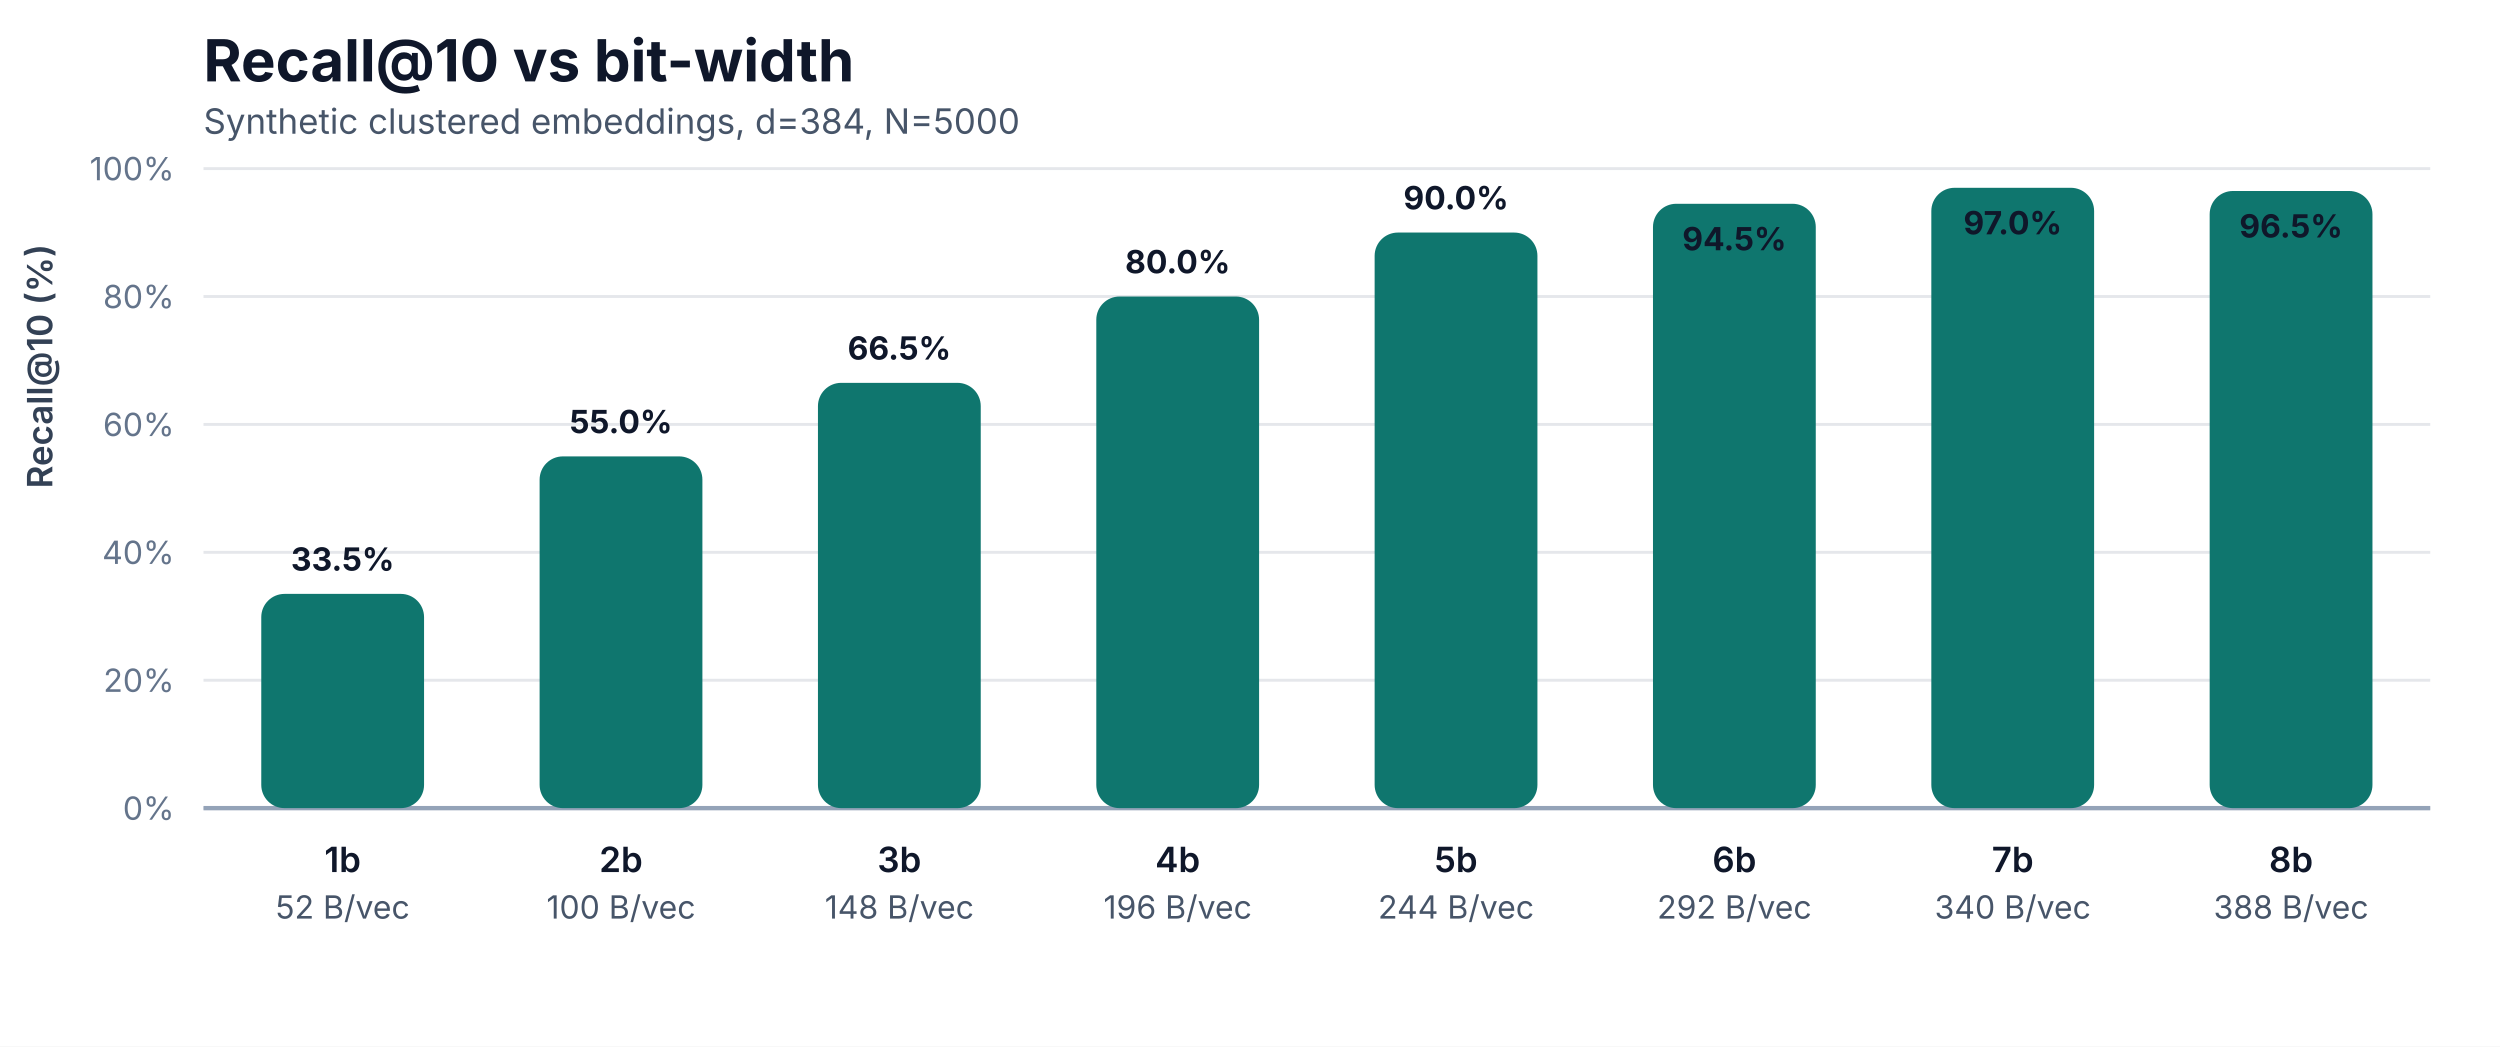
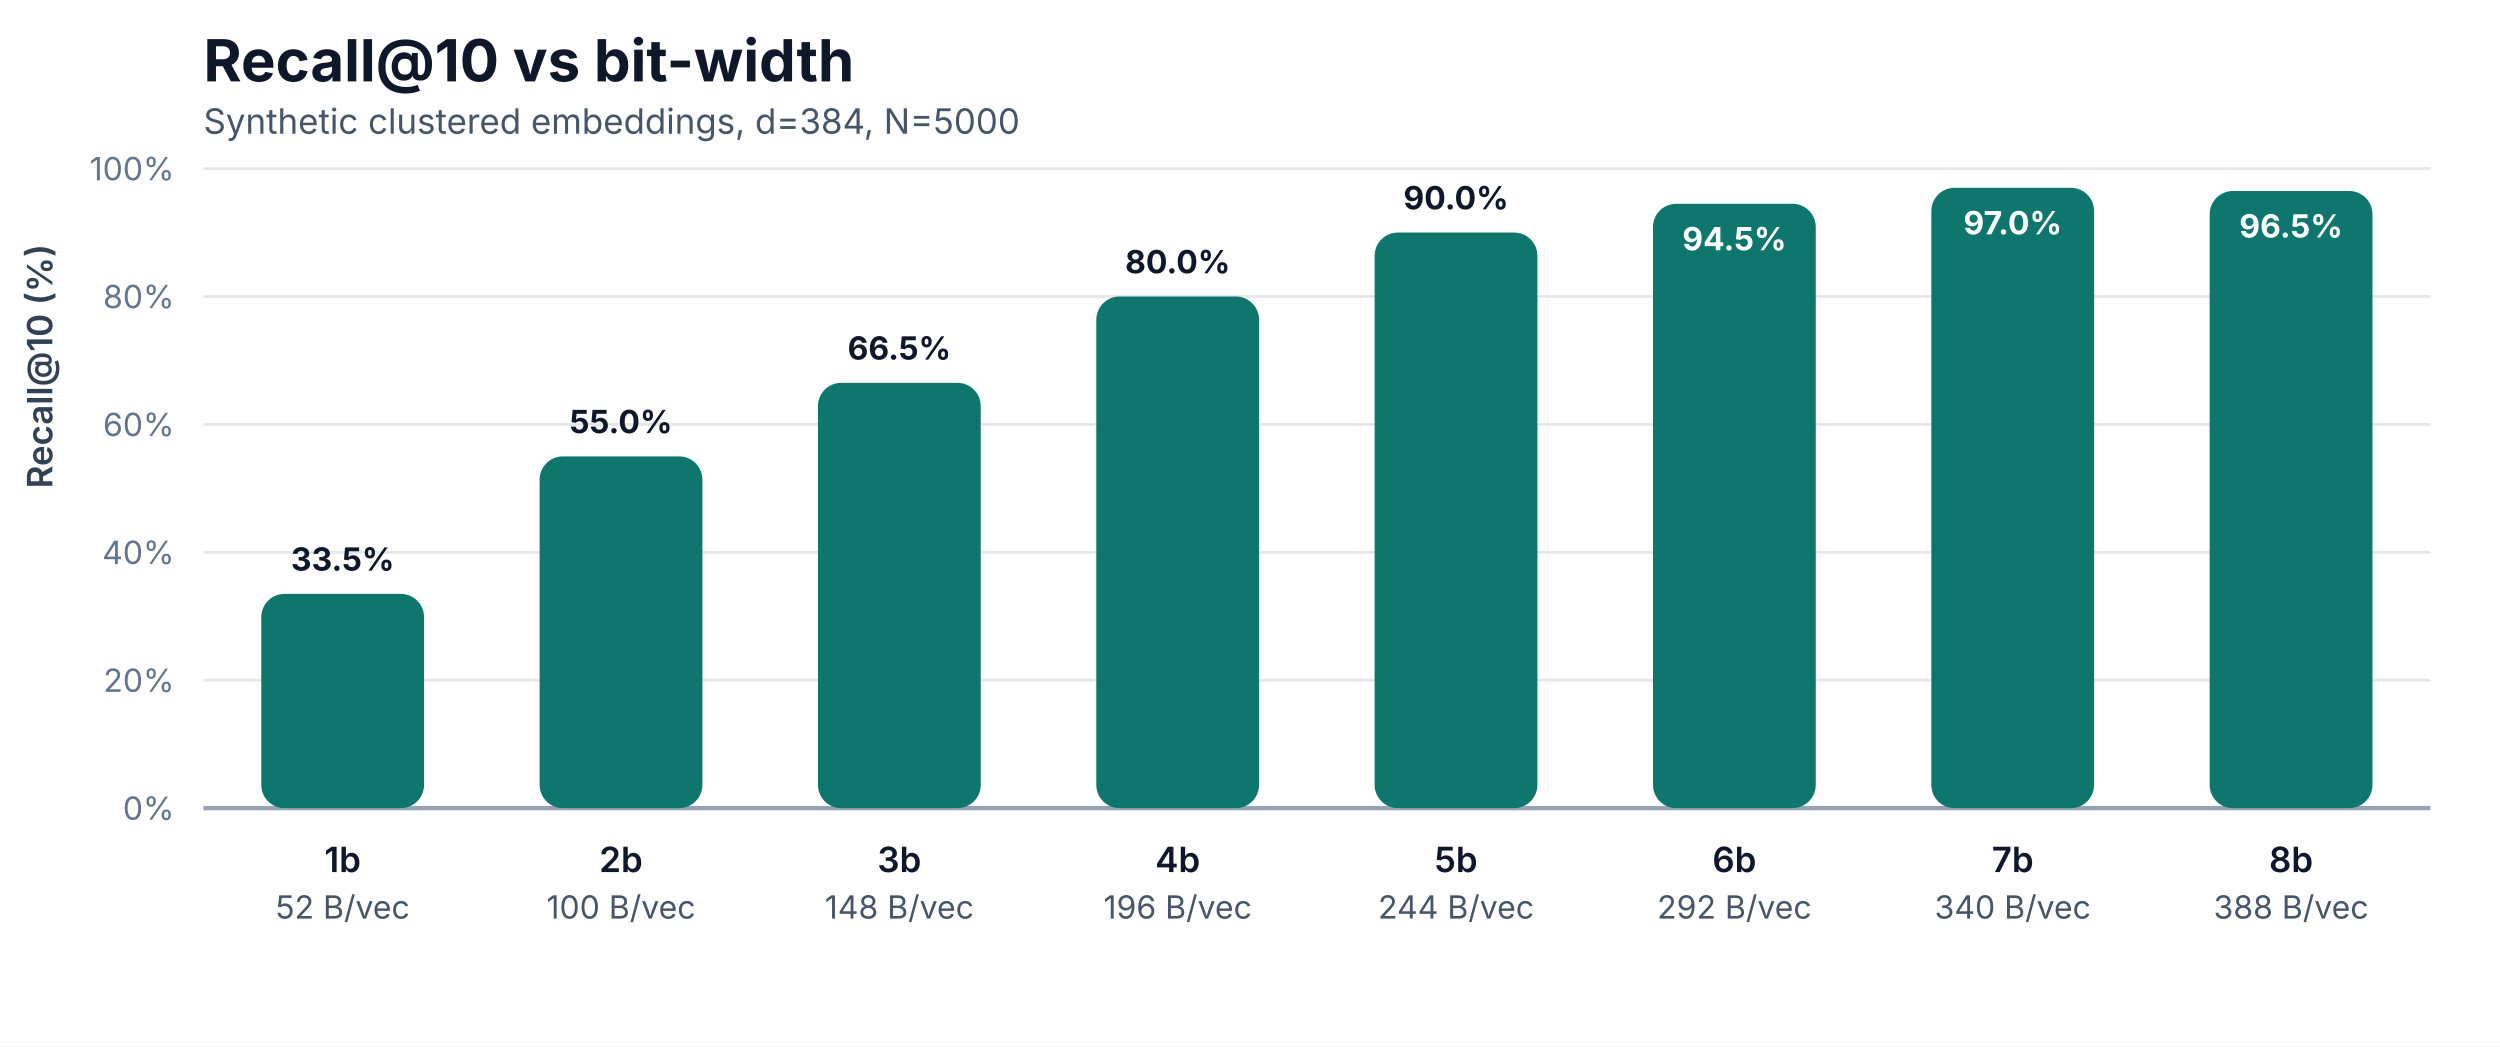
<svg xmlns="http://www.w3.org/2000/svg" width="860" height="360" viewBox="0 0 860 360" role="img" aria-label="Recall@10 vs bit-width">
  <style>
    .title { font: 700 20px -apple-system, BlinkMacSystemFont, "Segoe UI", sans-serif; fill: #0f172a; }
    .subtitle { font: 400 12px -apple-system, BlinkMacSystemFont, "Segoe UI", sans-serif; fill: #475569; }
    .label { font: 600 12px -apple-system, BlinkMacSystemFont, "Segoe UI", sans-serif; fill: #0f172a; }
    .secondary { font: 400 11px -apple-system, BlinkMacSystemFont, "Segoe UI", sans-serif; fill: #475569; }
    .tick { font: 400 11px -apple-system, BlinkMacSystemFont, "Segoe UI", sans-serif; fill: #64748b; }
    .value { font: 700 11px -apple-system, BlinkMacSystemFont, "Segoe UI", sans-serif; fill: #0f172a; }
    .axis { font: 600 12px -apple-system, BlinkMacSystemFont, "Segoe UI", sans-serif; fill: #334155; }
  </style>
  <rect width="100%" height="100%" fill="#ffffff" />
  <text x="70" y="28" class="title">Recall@10 vs bit-width</text>
  <text x="70" y="46" class="subtitle">Synthetic clustered embeddings, d=384, N=5000</text>
  <text x="18" y="168" transform="rotate(-90, 18, 168)" class="axis">Recall@10 (%)</text>
  <line x1="70" y1="278" x2="836" y2="278" stroke="#e5e7eb" stroke-width="1" />
  <text x="60" y="282" text-anchor="end" class="tick">0%</text>
  <line x1="70" y1="234" x2="836" y2="234" stroke="#e5e7eb" stroke-width="1" />
  <text x="60" y="238" text-anchor="end" class="tick">20%</text>
  <line x1="70" y1="190" x2="836" y2="190" stroke="#e5e7eb" stroke-width="1" />
  <text x="60" y="194" text-anchor="end" class="tick">40%</text>
  <line x1="70" y1="146" x2="836" y2="146" stroke="#e5e7eb" stroke-width="1" />
  <text x="60" y="150" text-anchor="end" class="tick">60%</text>
  <line x1="70" y1="102" x2="836" y2="102" stroke="#e5e7eb" stroke-width="1" />
  <text x="60" y="106" text-anchor="end" class="tick">80%</text>
  <line x1="70" y1="58" x2="836" y2="58" stroke="#e5e7eb" stroke-width="1" />
  <text x="60" y="62" text-anchor="end" class="tick">100%</text>
  <line x1="70" y1="278" x2="836" y2="278" stroke="#94a3b8" stroke-width="1.5" />
  <rect x="89.875" y="204.3" width="56" height="73.7" rx="8" fill="#0f766e" stroke="none" stroke-width="0" />
-   <text x="117.875" y="196.3" text-anchor="middle" class="value" fill="#0f172a">33.5%</text>
-   <text x="117.875" y="300" text-anchor="middle" class="label" fill="#0f172a">1b</text>
-   <text x="117.875" y="316" text-anchor="middle" class="secondary" fill="#475569">52 B/vec</text>
+   <text x="117.875" y="196.3" text-anchor="middle" class="value" style="fill: #0f172a;">33.5%</text>
+   <text x="117.875" y="300" text-anchor="middle" class="label" style="fill: #0f172a;">1b</text>
+   <text x="117.875" y="316" text-anchor="middle" class="secondary" style="fill: #475569;">52 B/vec</text>
  <rect x="185.625" y="157" width="56" height="121" rx="8" fill="#0f766e" stroke="none" stroke-width="0" />
-   <text x="213.625" y="149" text-anchor="middle" class="value" fill="#0f172a">55.0%</text>
-   <text x="213.625" y="300" text-anchor="middle" class="label" fill="#0f172a">2b</text>
-   <text x="213.625" y="316" text-anchor="middle" class="secondary" fill="#475569">100 B/vec</text>
+   <text x="213.625" y="149" text-anchor="middle" class="value" style="fill: #0f172a;">55.0%</text>
+   <text x="213.625" y="300" text-anchor="middle" class="label" style="fill: #0f172a;">2b</text>
+   <text x="213.625" y="316" text-anchor="middle" class="secondary" style="fill: #475569;">100 B/vec</text>
  <rect x="281.375" y="131.7" width="56" height="146.3" rx="8" fill="#0f766e" stroke="none" stroke-width="0" />
-   <text x="309.375" y="123.7" text-anchor="middle" class="value" fill="#0f172a">66.5%</text>
-   <text x="309.375" y="300" text-anchor="middle" class="label" fill="#0f172a">3b</text>
-   <text x="309.375" y="316" text-anchor="middle" class="secondary" fill="#475569">148 B/vec</text>
+   <text x="309.375" y="123.7" text-anchor="middle" class="value" style="fill: #0f172a;">66.5%</text>
+   <text x="309.375" y="300" text-anchor="middle" class="label" style="fill: #0f172a;">3b</text>
+   <text x="309.375" y="316" text-anchor="middle" class="secondary" style="fill: #475569;">148 B/vec</text>
  <rect x="377.125" y="102" width="56" height="176" rx="8" fill="#0f766e" stroke="none" stroke-width="0" />
-   <text x="405.125" y="94" text-anchor="middle" class="value" fill="#0f172a">80.0%</text>
-   <text x="405.125" y="300" text-anchor="middle" class="label" fill="#0f172a">4b</text>
-   <text x="405.125" y="316" text-anchor="middle" class="secondary" fill="#475569">196 B/vec</text>
+   <text x="405.125" y="94" text-anchor="middle" class="value" style="fill: #0f172a;">80.0%</text>
+   <text x="405.125" y="300" text-anchor="middle" class="label" style="fill: #0f172a;">4b</text>
+   <text x="405.125" y="316" text-anchor="middle" class="secondary" style="fill: #475569;">196 B/vec</text>
  <rect x="472.875" y="80" width="56" height="198" rx="8" fill="#0f766e" stroke="none" stroke-width="0" />
-   <text x="500.875" y="72" text-anchor="middle" class="value" fill="#0f172a">90.0%</text>
-   <text x="500.875" y="300" text-anchor="middle" class="label" fill="#0f172a">5b</text>
-   <text x="500.875" y="316" text-anchor="middle" class="secondary" fill="#475569">244 B/vec</text>
+   <text x="500.875" y="72" text-anchor="middle" class="value" style="fill: #0f172a;">90.0%</text>
+   <text x="500.875" y="300" text-anchor="middle" class="label" style="fill: #0f172a;">5b</text>
+   <text x="500.875" y="316" text-anchor="middle" class="secondary" style="fill: #475569;">244 B/vec</text>
  <rect x="568.625" y="70.1" width="56" height="207.9" rx="8" fill="#0f766e" stroke="none" stroke-width="0" />
-   <text x="596.625" y="86.1" text-anchor="middle" class="value" fill="#ffffff">94.5%</text>
-   <text x="596.625" y="300" text-anchor="middle" class="label" fill="#0f172a">6b</text>
-   <text x="596.625" y="316" text-anchor="middle" class="secondary" fill="#475569">292 B/vec</text>
+   <text x="596.625" y="86.1" text-anchor="middle" class="value" style="fill: #ffffff;">94.5%</text>
+   <text x="596.625" y="300" text-anchor="middle" class="label" style="fill: #0f172a;">6b</text>
+   <text x="596.625" y="316" text-anchor="middle" class="secondary" style="fill: #475569;">292 B/vec</text>
  <rect x="664.375" y="64.6" width="56" height="213.4" rx="8" fill="#0f766e" stroke="none" stroke-width="0" />
-   <text x="692.375" y="80.6" text-anchor="middle" class="value" fill="#ffffff">97.0%</text>
-   <text x="692.375" y="300" text-anchor="middle" class="label" fill="#0f172a">7b</text>
-   <text x="692.375" y="316" text-anchor="middle" class="secondary" fill="#475569">340 B/vec</text>
+   <text x="692.375" y="80.6" text-anchor="middle" class="value" style="fill: #ffffff;">97.0%</text>
+   <text x="692.375" y="300" text-anchor="middle" class="label" style="fill: #0f172a;">7b</text>
+   <text x="692.375" y="316" text-anchor="middle" class="secondary" style="fill: #475569;">340 B/vec</text>
  <rect x="760.125" y="65.7" width="56" height="212.3" rx="8" fill="#0f766e" stroke="none" stroke-width="0" />
-   <text x="788.125" y="81.7" text-anchor="middle" class="value" fill="#ffffff">96.5%</text>
-   <text x="788.125" y="300" text-anchor="middle" class="label" fill="#0f172a">8b</text>
-   <text x="788.125" y="316" text-anchor="middle" class="secondary" fill="#475569">388 B/vec</text>
+   <text x="788.125" y="81.7" text-anchor="middle" class="value" style="fill: #ffffff;">96.5%</text>
+   <text x="788.125" y="300" text-anchor="middle" class="label" style="fill: #0f172a;">8b</text>
+   <text x="788.125" y="316" text-anchor="middle" class="secondary" style="fill: #475569;">388 B/vec</text>
</svg>
